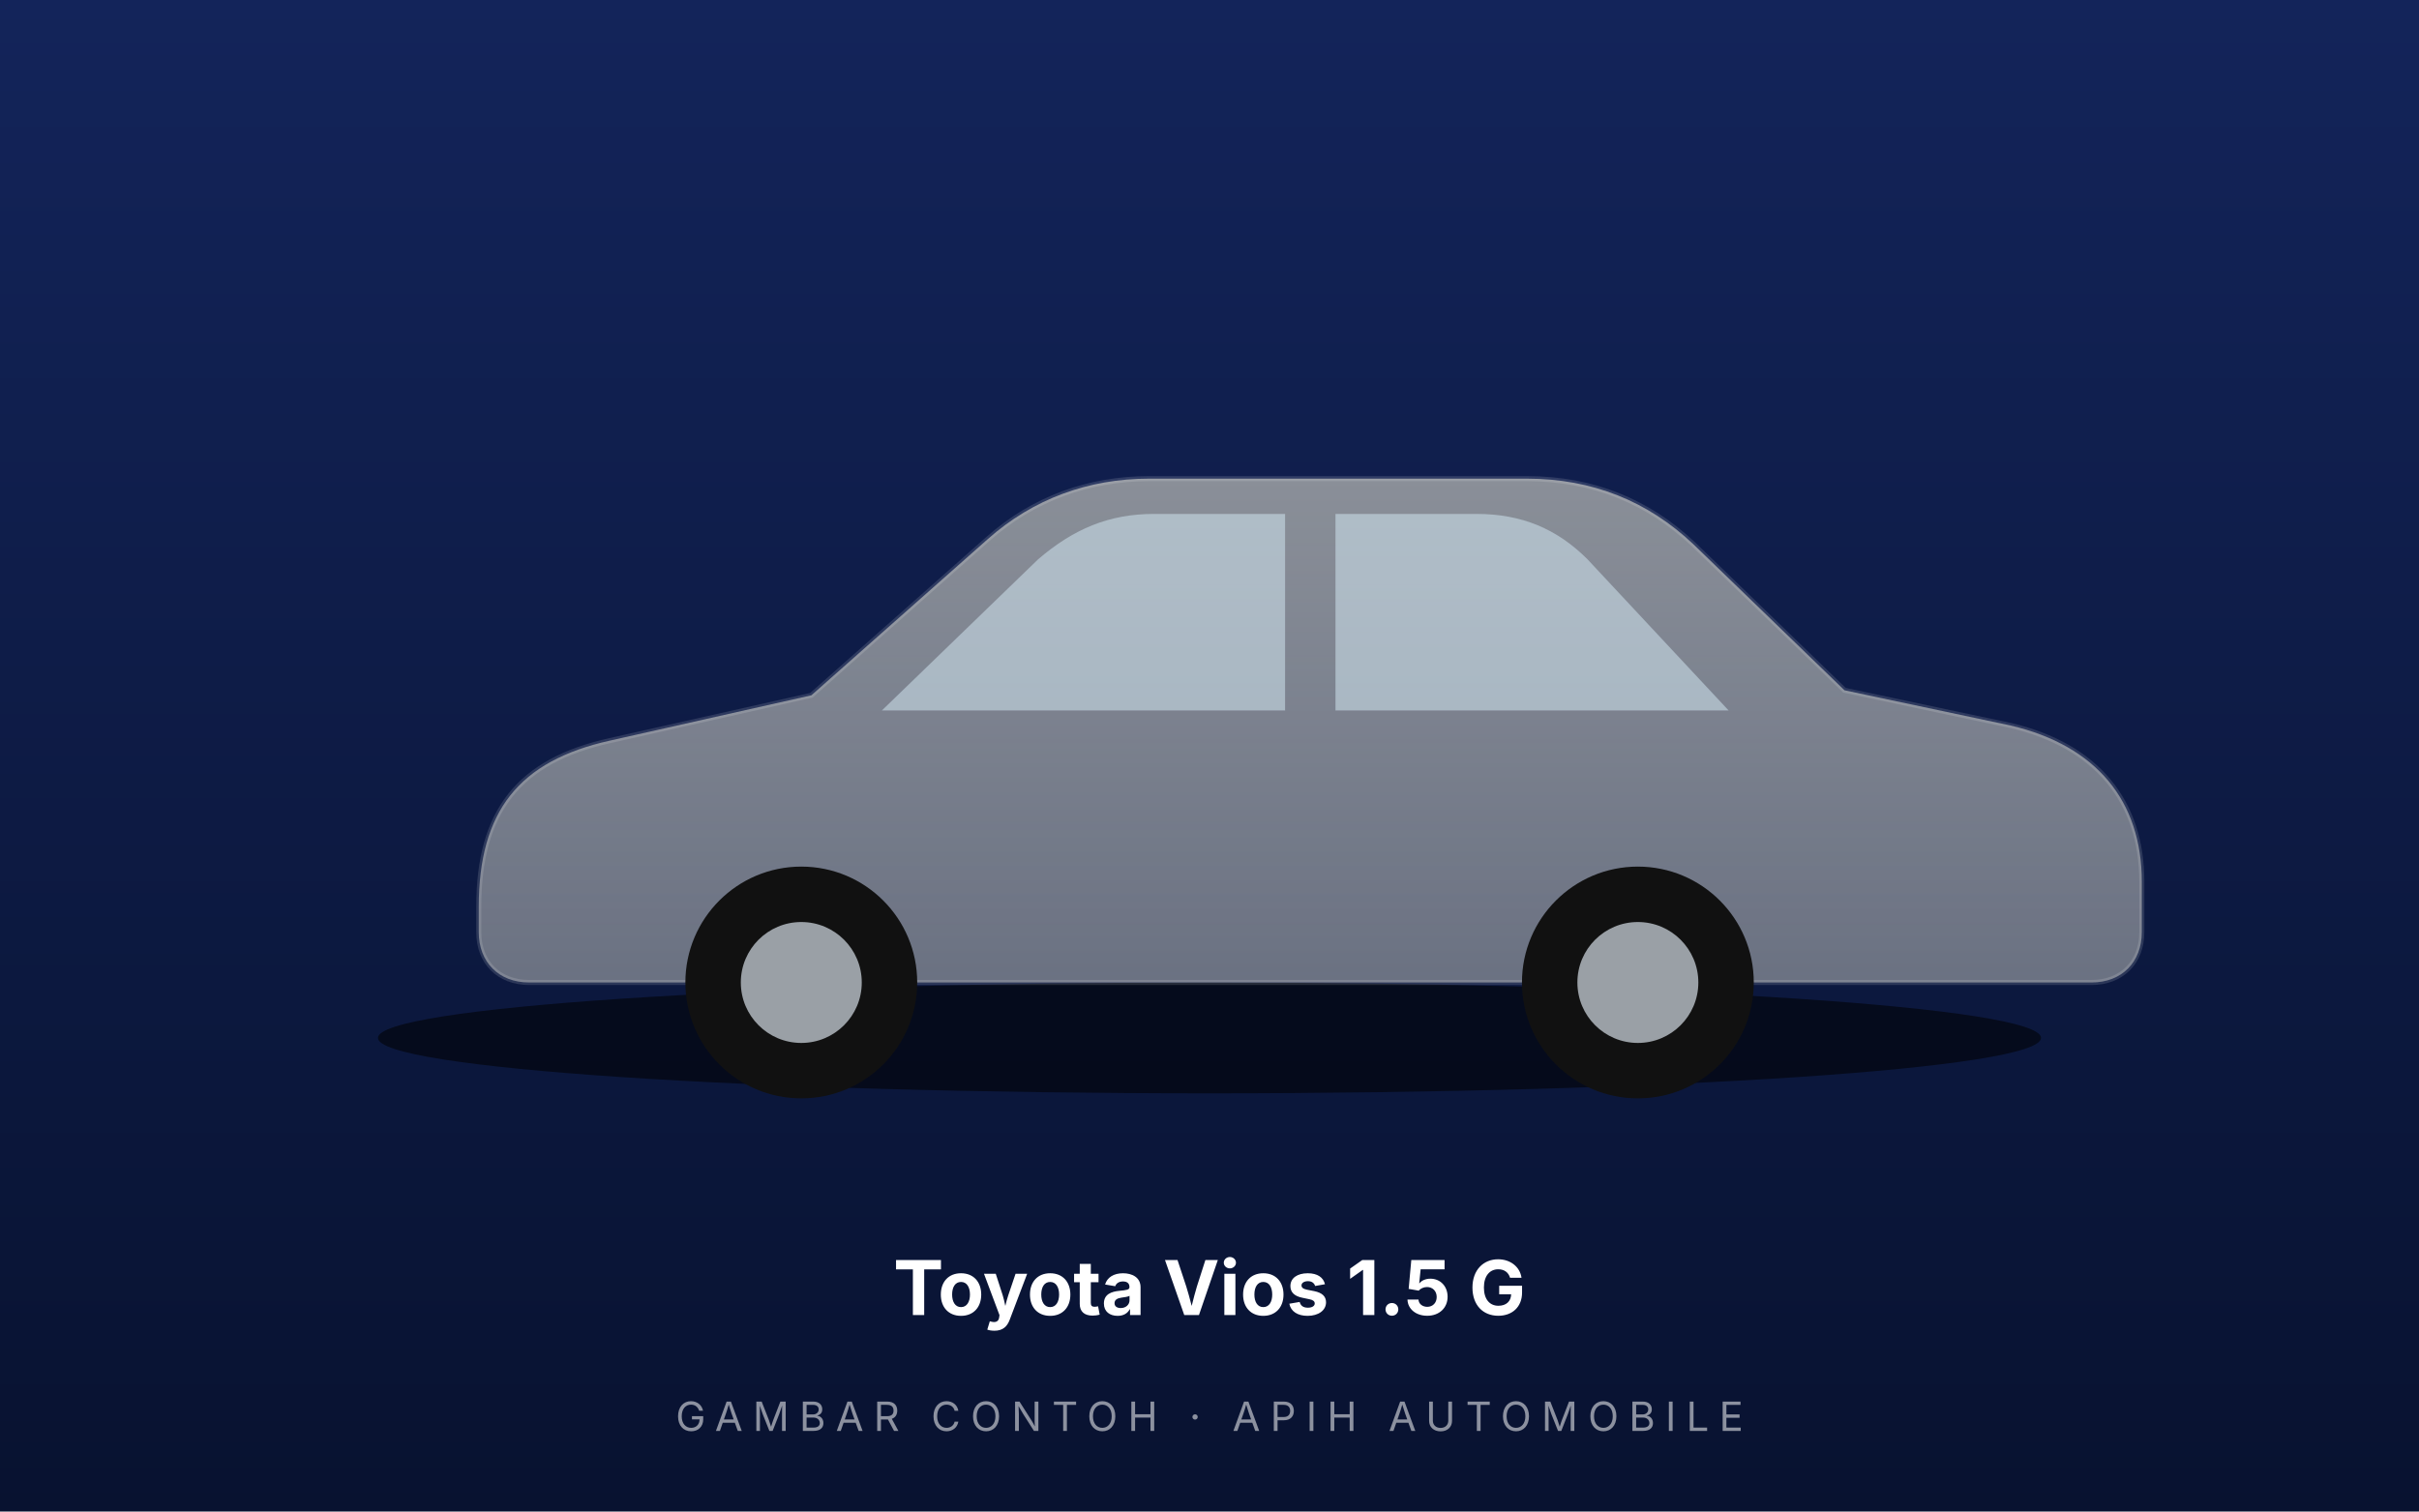
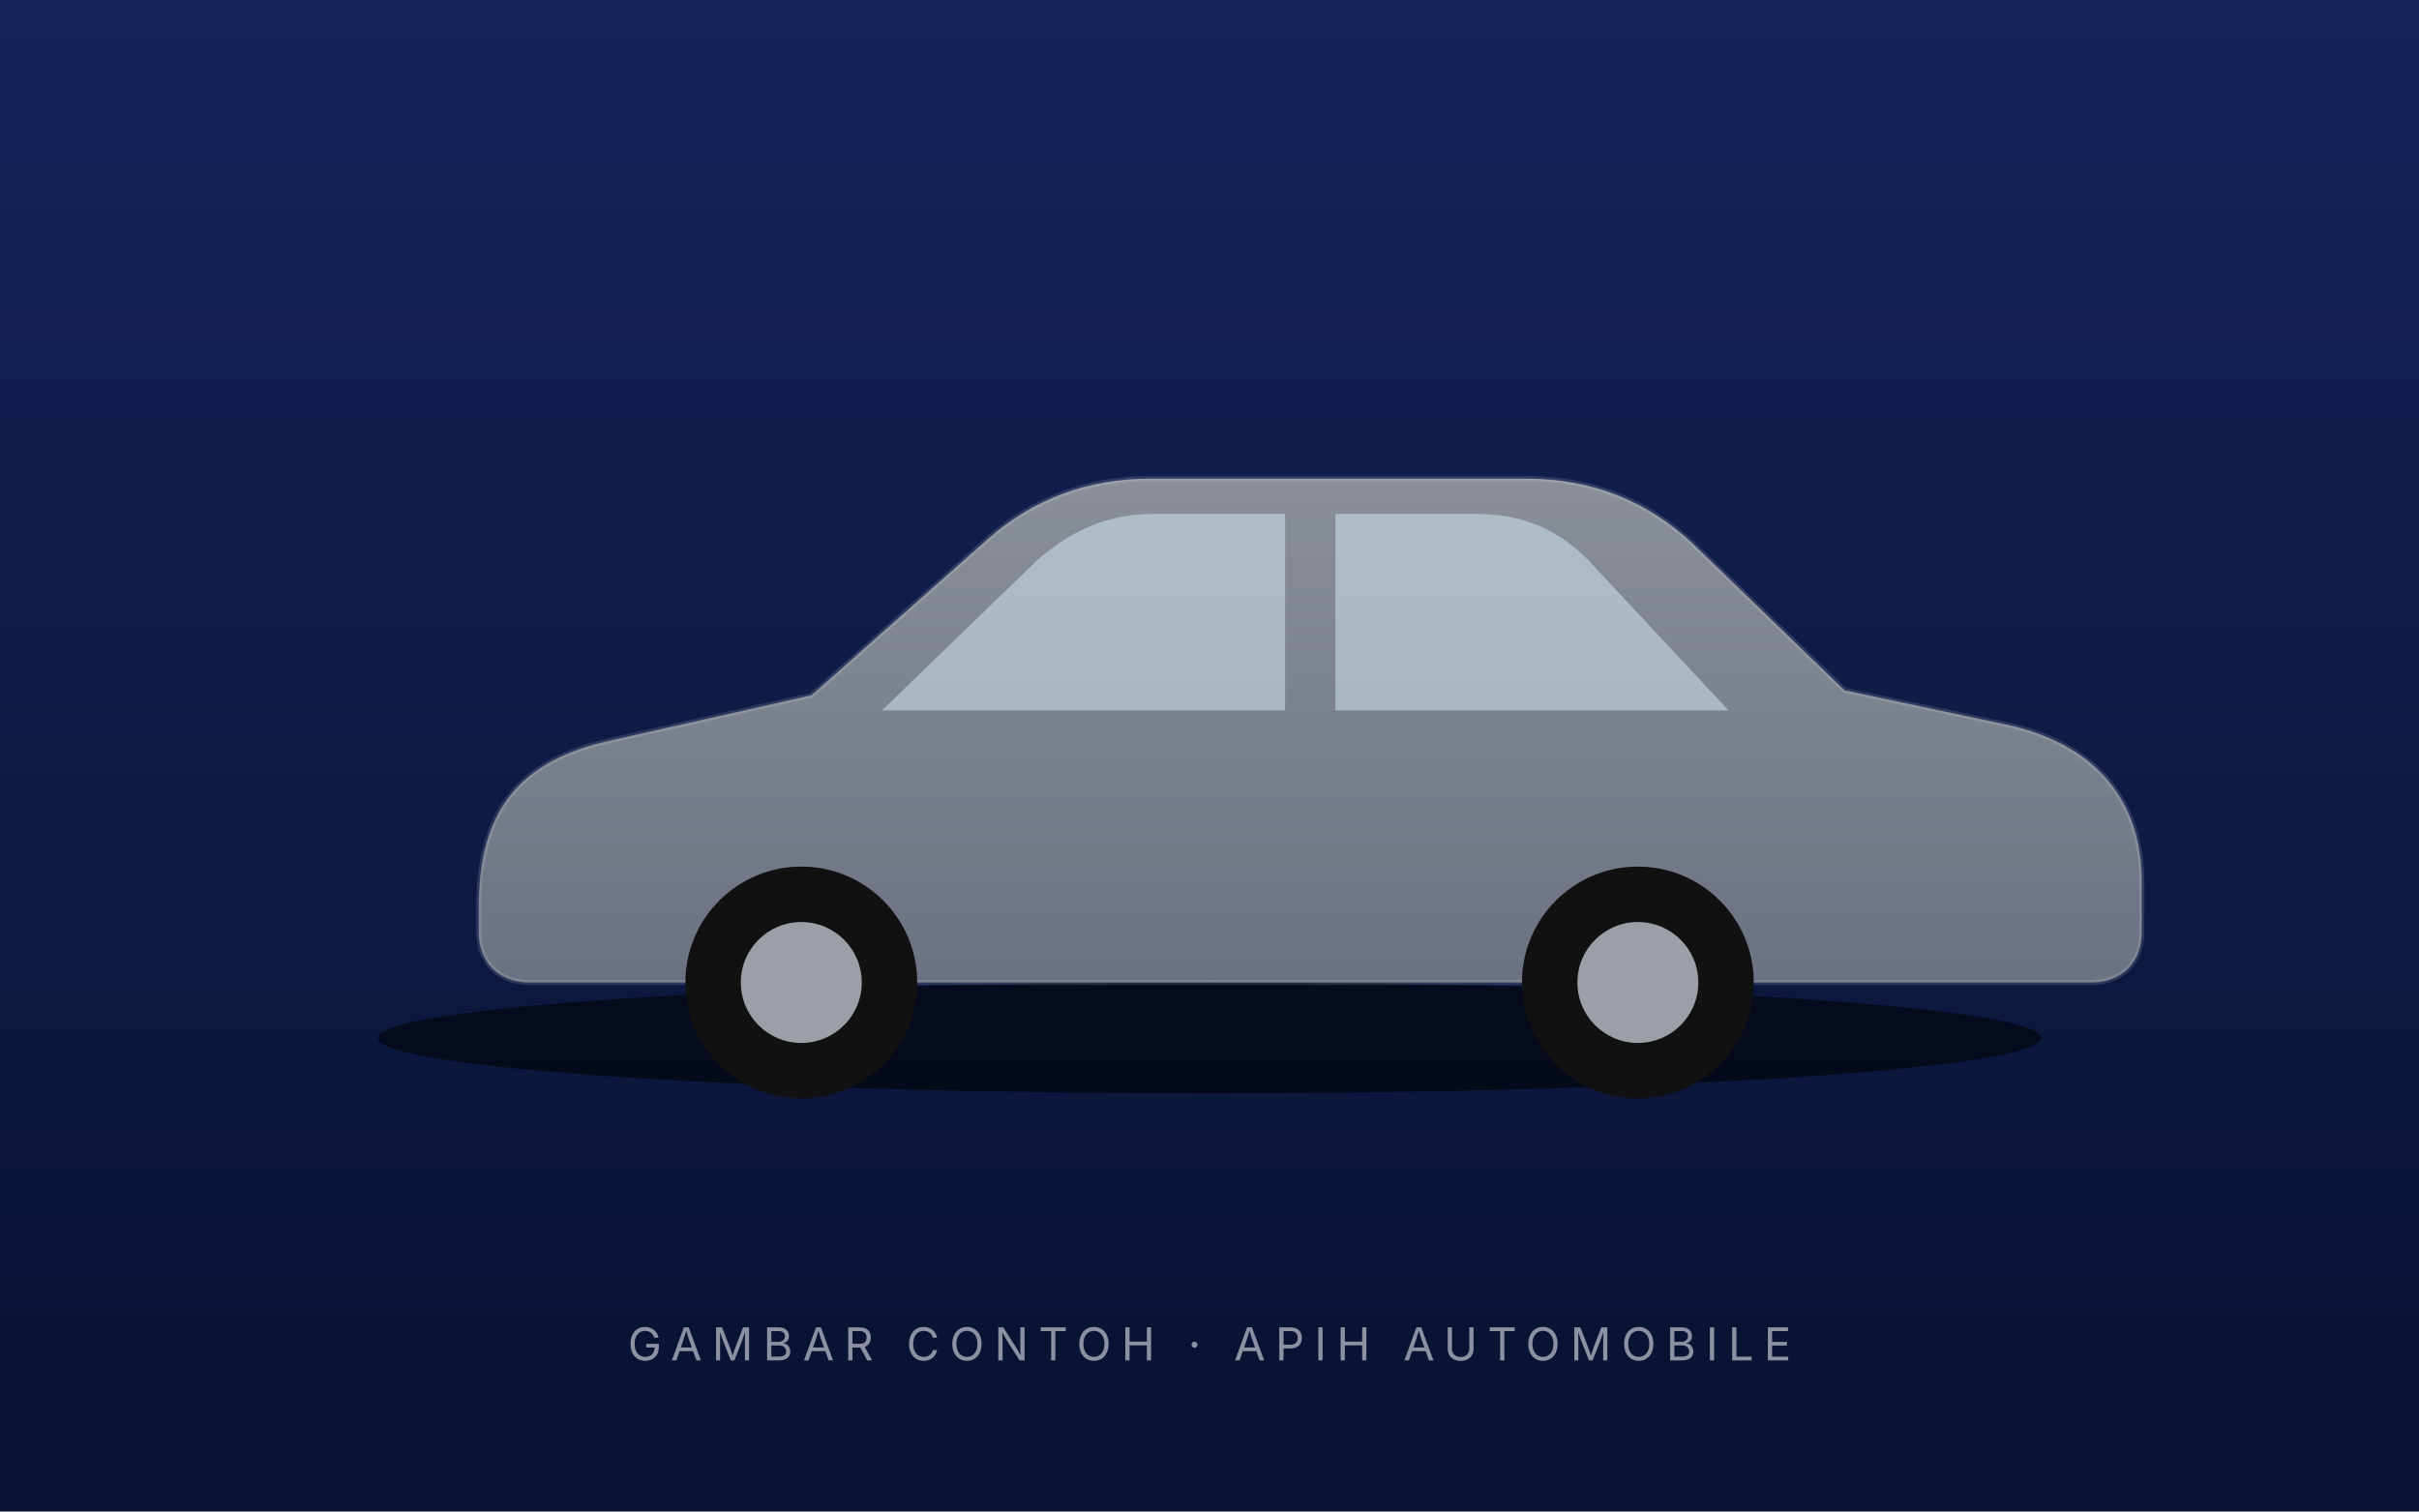
<svg xmlns="http://www.w3.org/2000/svg" viewBox="0 0 960 600">
  <defs>
    <linearGradient id="g" x1="0" y1="0" x2="0" y2="1">
      <stop offset="0" stop-color="#13245a" />
      <stop offset="1" stop-color="#081230" />
    </linearGradient>
    <linearGradient id="c" x1="0" y1="0" x2="0" y2="1">
      <stop offset="0" stop-color="#8a8f98" stop-opacity="1" />
      <stop offset="1" stop-color="#8a8f98" stop-opacity=".75" />
    </linearGradient>
  </defs>
  <rect width="960" height="600" fill="url(#g)" />
  <ellipse cx="480" cy="412" rx="330" ry="22" fill="#000" opacity=".55" />
  <path transform="translate(0,-40)" d="M190 400c0-38 16-58 52-66l80-18 70-62c18-16 40-24 64-24h150c26 0 48 9 66 26l60 58 66 14c34 8 52 30 52 62v20c0 12-8 20-20 20H210c-12 0-20-8-20-20z" fill="url(#c)" stroke="#ffffff22" stroke-width="2" />
  <path transform="translate(0,-40)" d="M412 262c14-12 28-18 46-18h52v78H350zM530 244h56c18 0 32 6 44 18l56 60H530z" fill="#cfe3ef" opacity=".55" />
  <circle cx="318" cy="390" r="46" fill="#111" />
  <circle cx="318" cy="390" r="24" fill="#9aa0a6" />
  <circle cx="650" cy="390" r="46" fill="#111" />
  <circle cx="650" cy="390" r="24" fill="#9aa0a6" />
-   <text x="480" y="522" text-anchor="middle" font-family="Inter,Arial,sans-serif" font-size="30" font-weight="700" fill="#ffffff">Toyota Vios 1.5 G</text>
-   <text x="480" y="80" text-anchor="middle" font-family="Inter,Arial,sans-serif" font-size="22" fill="#ffc61a" />
-   <text x="480" y="568" text-anchor="middle" font-family="Inter,Arial,sans-serif" font-size="16" letter-spacing="4" fill="#ffffff88">GAMBAR CONTOH · APIH AUTOMOBILE</text>
+   <text x="480" y="540" text-anchor="middle" font-family="Inter,Arial,sans-serif" font-size="18" letter-spacing="4" fill="#ffffff88">GAMBAR CONTOH · APIH AUTOMOBILE</text>
</svg>
